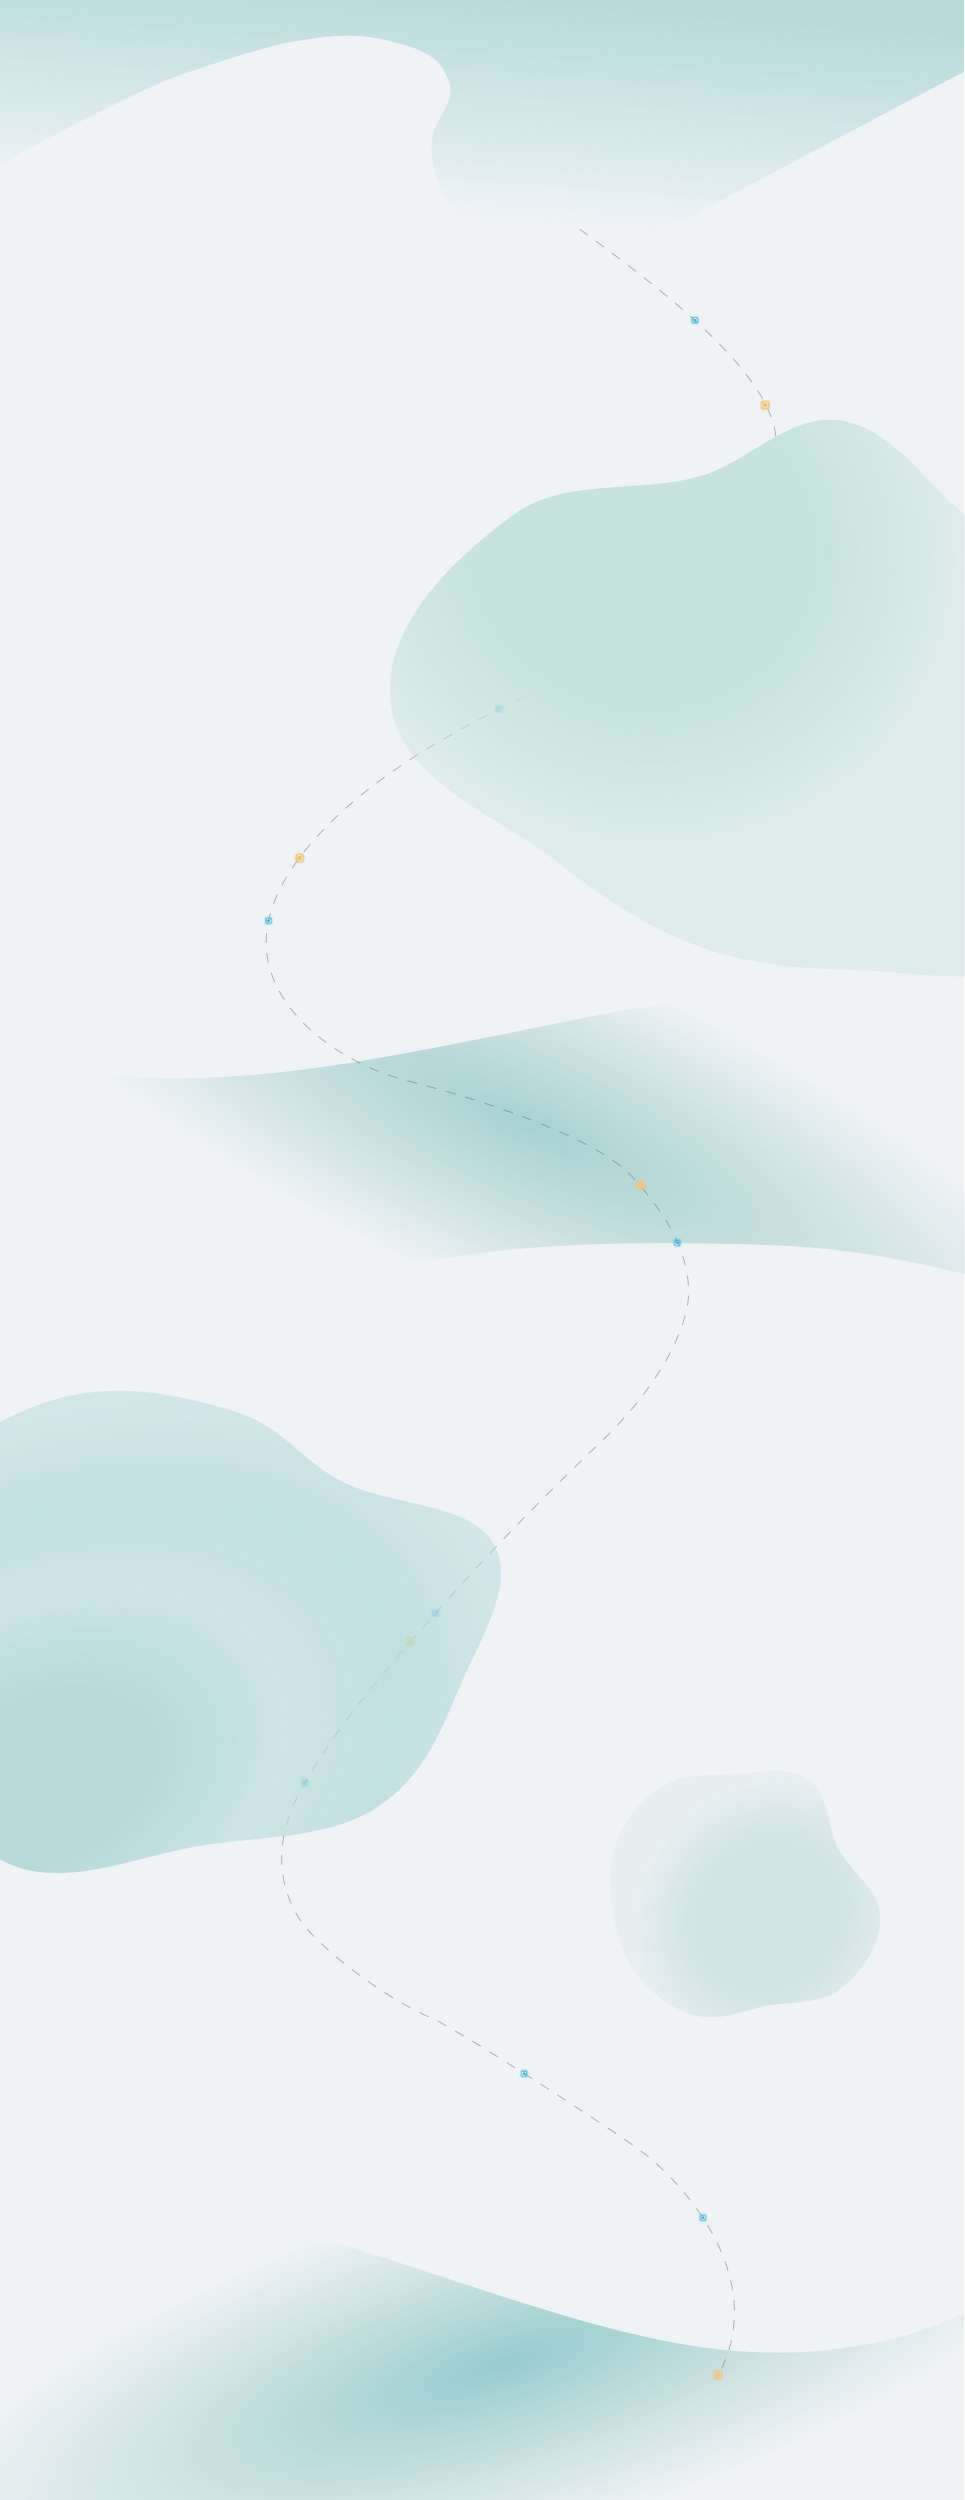
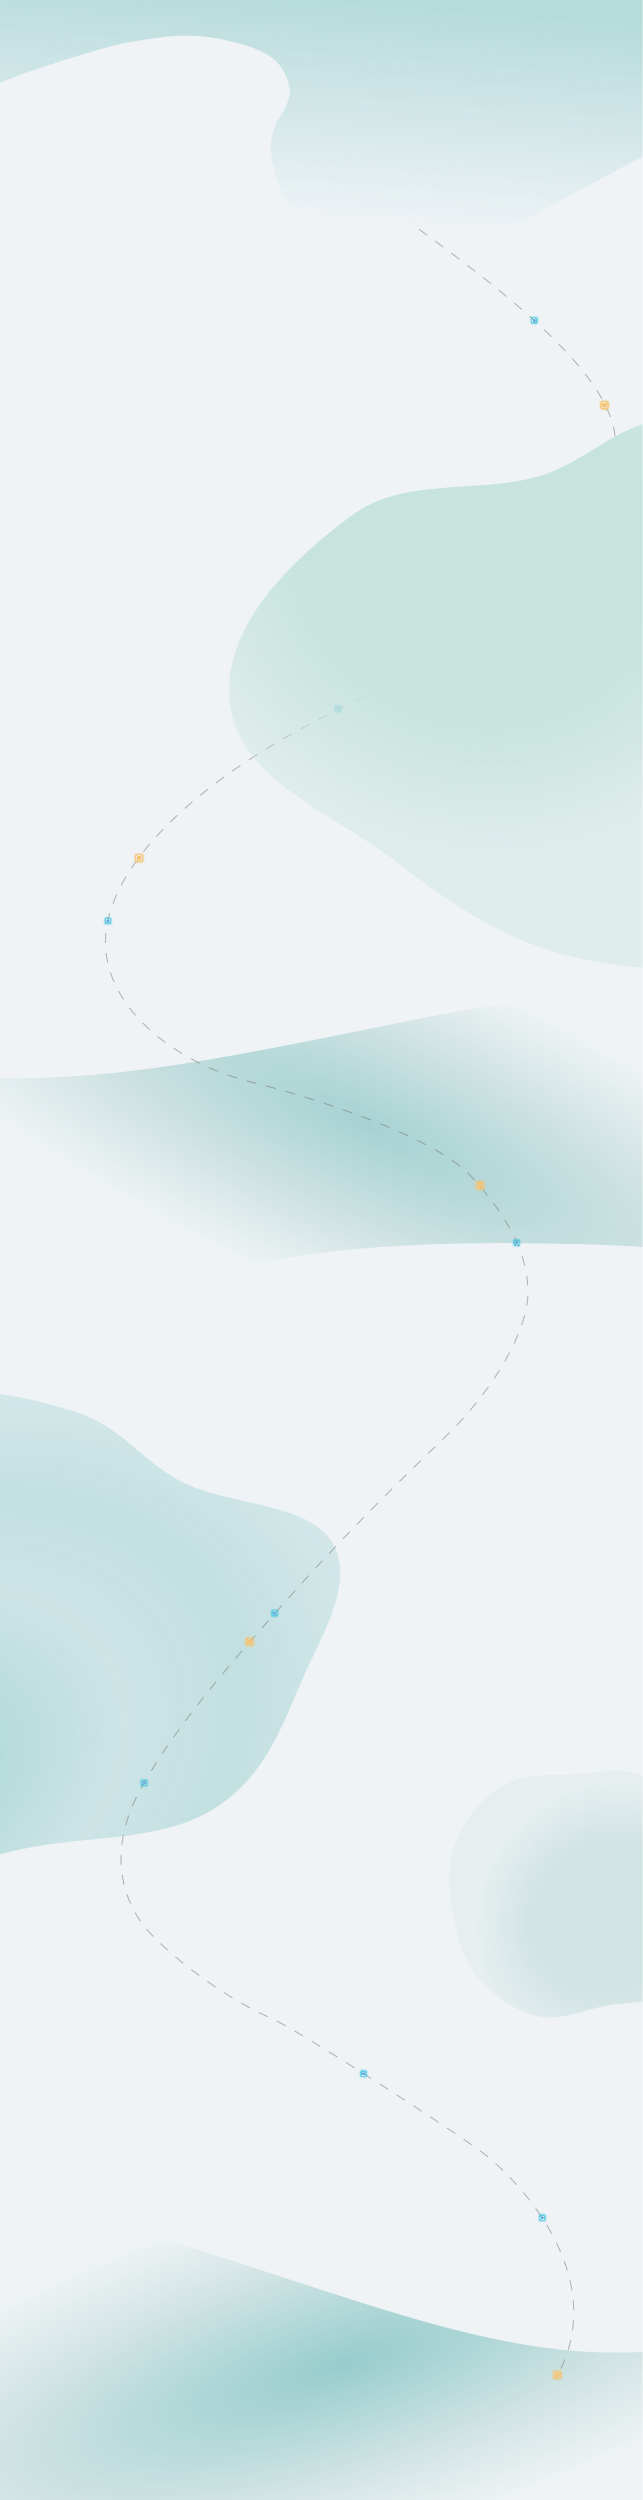
- <svg xmlns="http://www.w3.org/2000/svg" width="1920" height="4979" viewBox="0 0 1920 4979" fill="none">
-   <rect x="-3" y="-1" width="1923" height="4980" fill="#EFF3F6" />
-   <path d="M742.117 4489.1C375.351 4370.02 48.553 4455.02 -69 4512.41V5342.78C216.654 5217.24 329.505 5211.86 521.705 5206.48C713.904 5201.1 897.287 5211.86 1048.93 5258.49C1200.57 5305.12 1361.03 5346.37 1553.23 5342.78C1706.99 5339.91 1861.81 5285.39 1920 5258.49V4605.67C1877.68 4626.28 1854.76 4635.25 1801.86 4652.3C1454.49 4741.98 1200.57 4637.96 742.117 4489.1Z" fill="url(#paint0_radial_193_424)" />
-   <path d="M1184.41 2023.01C1562.24 1947.7 1898.9 2001.46 2020 2037.75V2562.86C1725.73 2483.47 1609.47 2480.07 1411.48 2476.67C1213.48 2473.26 1024.56 2480.07 868.346 2509.56C712.128 2539.05 546.827 2565.13 348.83 2562.86C190.432 2561.05 30.944 2526.57 -29 2509.56V2096.73C14.596 2109.76 38.21 2115.43 92.705 2126.21C450.553 2182.92 712.128 2117.14 1184.41 2023.01Z" fill="url(#paint1_radial_193_424)" />
-   <path fill-rule="evenodd" clip-rule="evenodd" d="M1461.92 3533.54C1512.67 3531.39 1569.44 3514.89 1610.84 3544.33C1652.14 3573.71 1646.24 3636.25 1669.61 3681.23C1694.73 3729.58 1751.95 3763.48 1752.98 3817.95C1754.02 3873.29 1718.49 3926.59 1674.86 3960.64C1633.93 3992.59 1577.15 3985.12 1526.18 3994.98C1480.72 4003.78 1436.87 4025.36 1391.64 4015.46C1344.91 4005.23 1303.79 3976.43 1273.23 3939.62C1243.05 3903.25 1229.51 3857.25 1221.65 3810.65C1213.62 3763.11 1210.03 3713.97 1227.57 3669.06C1245.66 3622.75 1277.84 3581.49 1320.88 3556.6C1362.97 3532.26 1413.34 3535.6 1461.92 3533.54Z" fill="url(#paint2_radial_193_424)" />
-   <path d="M1154.5 456.5C1252.83 530 1513.5 712.5 1542.5 853.5C1579.97 1035.69 1407.5 1230.5 1257.5 1296C1107.5 1361.5 1023 1389.5 863.5 1483.5C704 1577.5 540 1723 530.5 1863.5C521 2004 669 2117 816.5 2154C977.117 2194.29 1190.5 2269.5 1257.5 2342C1338.85 2430.03 1371.5 2504 1371.5 2574.5C1371.5 2645 1309.5 2763.5 1201.5 2867C1093.5 2970.5 995 3069 887 3191C779 3313 671.5 3435 601 3561.5C530.5 3688 568 3781.5 601 3828.5C634 3875.5 756 3975 862 4020.5C908.675 4040.53 1184.27 4218.04 1271.5 4280C1344 4331.5 1538.5 4528 1431 4729.5" stroke="#706C65" stroke-opacity="0.5" stroke-width="2" stroke-linejoin="round" stroke-dasharray="20 20" />
-   <g filter="url(#filter0_d_193_424)">
-     <circle cx="1384" cy="638" r="3" fill="#5BA7DD" />
+ <svg xmlns="http://www.w3.org/2000/svg" width="1280" height="4979" viewBox="0 0 1280 4979" fill="none">
+   <mask id="mask0_342_501" style="mask-type:alpha" maskUnits="userSpaceOnUse" x="0" y="0" width="1280" height="4979">
+     <rect width="1280" height="4979" fill="#D9D9D9" />
+   </mask>
+   <g mask="url(#mask0_342_501)">
+     <rect x="-323" y="-1" width="1923" height="4980" fill="#EFF3F6" />
+     <path d="M422.117 4489.1C55.351 4370.02 -271.447 4455.02 -389 4512.41V5342.78C-103.346 5217.24 9.505 5211.86 201.705 5206.48C393.904 5201.1 577.287 5211.86 728.931 5258.49C880.574 5305.12 1041.03 5346.37 1233.23 5342.78C1386.99 5339.91 1541.81 5285.39 1600 5258.49V4605.67C1557.68 4626.28 1534.76 4635.25 1481.86 4652.3C1134.49 4741.98 880.574 4637.96 422.117 4489.1Z" fill="url(#paint0_radial_342_501)" />
+     <path d="M864.415 2023.01C1242.24 1947.7 1578.9 2001.46 1700 2037.75V2562.86C1405.73 2483.47 1289.47 2480.07 1091.48 2476.67C893.479 2473.26 704.564 2480.07 548.346 2509.56C392.128 2539.05 226.827 2565.13 28.83 2562.86C-129.568 2561.05 -289.056 2526.57 -349 2509.56V2096.73C-305.404 2109.76 -281.79 2115.43 -227.295 2126.21C130.553 2182.92 392.128 2117.14 864.415 2023.01Z" fill="url(#paint1_radial_342_501)" />
+     <path fill-rule="evenodd" clip-rule="evenodd" d="M1141.92 3533.54C1192.67 3531.39 1249.44 3514.89 1290.84 3544.33C1332.14 3573.71 1326.24 3636.25 1349.61 3681.23C1374.73 3729.58 1431.95 3763.48 1432.98 3817.95C1434.02 3873.29 1398.49 3926.59 1354.86 3960.64C1313.93 3992.59 1257.15 3985.12 1206.18 3994.98C1160.72 4003.78 1116.87 4025.36 1071.64 4015.46C1024.91 4005.23 983.789 3976.43 953.232 3939.62C923.05 3903.25 909.51 3857.25 901.645 3810.65C893.622 3763.11 890.027 3713.97 907.569 3669.06C925.658 3622.75 957.841 3581.49 1000.88 3556.6C1042.97 3532.26 1093.34 3535.6 1141.92 3533.54Z" fill="url(#paint2_radial_342_501)" />
+     <path fill-rule="evenodd" clip-rule="evenodd" d="M-681.424 3440.26C-731.144 3364.64 -766.486 3275.22 -731.729 3184.36C-696.646 3092.66 -589.445 3020 -493.725 2949.63C-399.99 2880.71 -302.28 2805.42 -181.589 2779.88C-63.36 2754.86 51.345 2780.85 152.783 2812.81C241.944 2840.91 282.983 2911.09 361.631 2951.04C456.163 2999.07 612.823 2992.5 661.028 3071.04C708.712 3148.73 643.037 3252.27 602.615 3343.68C562.18 3435.12 529.362 3537.99 426.074 3602.35C323.914 3666.02 188.191 3655.86 65.529 3678.39C-41.914 3698.12 -152.435 3743.82 -251.955 3726.88C-350.198 3710.17 -394.609 3635.78 -466.381 3587.88C-540.257 3538.58 -637.115 3507.64 -681.424 3440.26Z" fill="url(#paint3_radial_342_501)" />
+     <path d="M834.5 456.5C932.833 530 1193.5 712.5 1222.5 853.5C1259.97 1035.69 1087.5 1230.5 937.5 1296C787.5 1361.5 703 1389.5 543.5 1483.5C384 1577.5 220 1723 210.5 1863.5C201 2004 349 2117 496.5 2154C657.117 2194.29 870.5 2269.5 937.5 2342C1018.85 2430.03 1051.5 2504 1051.5 2574.5C1051.5 2645 989.5 2763.5 881.5 2867C773.5 2970.5 675 3069 567 3191C459 3313 351.5 3435 281 3561.5C210.5 3688 248 3781.5 281 3828.5C314 3875.5 436 3975 542 4020.5C588.675 4040.53 864.269 4218.04 951.5 4280C1024 4331.5 1218.5 4528 1111 4729.5" stroke="#706C65" stroke-opacity="0.5" stroke-width="2" stroke-linejoin="round" stroke-dasharray="20 20" />
+     <g filter="url(#filter0_d_342_501)">
+       <circle cx="1064" cy="638" r="3" fill="#5BA7DD" />
+     </g>
+     <g filter="url(#filter1_d_342_501)">
+       <circle cx="1228" cy="904" r="3" fill="#5BA7DD" />
+     </g>
+     <g filter="url(#filter2_d_342_501)">
+       <circle cx="673" cy="1412" r="3" fill="#5BA7DD" />
+     </g>
+     <g filter="url(#filter3_d_342_501)">
+       <circle cx="215" cy="1834" r="3" fill="#5BA7DD" />
+     </g>
+     <g filter="url(#filter4_d_342_501)">
+       <circle cx="1029" cy="2475" r="3" fill="#5BA7DD" />
+     </g>
+     <g filter="url(#filter5_d_342_501)">
+       <circle cx="547" cy="3213" r="3" fill="#5BA7DD" />
+     </g>
+     <g filter="url(#filter6_d_342_501)">
+       <circle cx="287" cy="3551" r="3" fill="#5BA7DD" />
+     </g>
+     <g filter="url(#filter7_d_342_501)">
+       <circle cx="724" cy="4130" r="3" fill="#5BA7DD" />
+     </g>
+     <g filter="url(#filter8_d_342_501)">
+       <circle cx="1080" cy="4417" r="3" fill="#5BA7DD" />
+     </g>
+     <g filter="url(#filter9_d_342_501)">
+       <circle cx="1204" cy="807" r="5" fill="#F5C371" />
+     </g>
+     <g filter="url(#filter10_d_342_501)">
+       <circle cx="277" cy="1709" r="5" fill="#F5C371" />
+     </g>
+     <g filter="url(#filter11_d_342_501)">
+       <circle cx="956" cy="2361" r="5" fill="#F5C371" />
+     </g>
+     <g filter="url(#filter12_d_342_501)">
+       <circle cx="497" cy="3270" r="5" fill="#F5C371" />
+     </g>
+     <g filter="url(#filter13_d_342_501)">
+       <circle cx="1110" cy="4730" r="5" fill="#F5C371" />
+     </g>
+     <path fill-rule="evenodd" clip-rule="evenodd" d="M791.572 1718.05C668.834 1621.6 478.362 1557.69 458.111 1402.91C438.327 1251.7 578.307 1116.73 701.055 1026.24C805.68 949.112 950.231 984.466 1075.03 948.128C1172.14 919.851 1250.48 824.1 1350.8 837.053C1450.97 849.987 1512.57 948.255 1588.84 1014.47C1662.88 1078.75 1735.4 1138.99 1791.36 1219.5C1866.76 1327.98 1976.35 1431.89 1970.74 1563.88C1964.99 1699.28 1877.33 1831.66 1762.31 1903.33C1651.62 1972.3 1510.43 1935.33 1380.06 1931.92C1274.09 1929.16 1171.61 1921.51 1071.98 1885.3C967.581 1847.36 878.914 1786.69 791.572 1718.05Z" fill="url(#paint4_diamond_342_501)" />
+     <path d="M260.884 83.408C216.707 90.482 107.13 126.014 57.864 142.895C-36.986 173.272 -235.566 280.422 -323 330.2V-1H1600V142.895C1413.49 240.969 1033.01 441.779 1003.12 460.429C965.767 483.742 902.425 498.212 852.076 505.447C801.728 512.682 744.07 503.839 685.601 487.761C627.131 471.684 588.151 427.47 569.473 398.53C550.796 369.59 541.051 322.161 539.427 300.456C537.802 278.752 545.639 251.962 555.5 236C561.392 226.462 580 199.5 577 176C575.017 160.468 563.789 136.5 551.608 123.5C539.427 110.5 510.5 97 494.762 92.251C470.473 84.92 428.984 72.957 387.568 71.35C346.211 69.744 316.191 74.552 261.12 83.37L260.884 83.408Z" fill="url(#paint5_linear_342_501)" />
  </g>
-   <g filter="url(#filter1_d_193_424)">
-     <circle cx="1548" cy="904" r="3" fill="#5BA7DD" />
-   </g>
-   <g filter="url(#filter2_d_193_424)">
-     <circle cx="993" cy="1412" r="3" fill="#5BA7DD" />
-   </g>
-   <g filter="url(#filter3_d_193_424)">
-     <circle cx="535" cy="1834" r="3" fill="#5BA7DD" />
-   </g>
-   <g filter="url(#filter4_d_193_424)">
-     <circle cx="1349" cy="2475" r="3" fill="#5BA7DD" />
-   </g>
-   <g filter="url(#filter5_d_193_424)">
-     <circle cx="867" cy="3213" r="3" fill="#5BA7DD" />
-   </g>
-   <g filter="url(#filter6_d_193_424)">
-     <circle cx="607" cy="3551" r="3" fill="#5BA7DD" />
-   </g>
-   <g filter="url(#filter7_d_193_424)">
-     <circle cx="1044" cy="4130" r="3" fill="#5BA7DD" />
-   </g>
-   <g filter="url(#filter8_d_193_424)">
-     <circle cx="1400" cy="4417" r="3" fill="#5BA7DD" />
-   </g>
-   <g filter="url(#filter9_d_193_424)">
-     <circle cx="1524" cy="807" r="5" fill="#F5C371" />
-   </g>
-   <g filter="url(#filter10_d_193_424)">
-     <circle cx="597" cy="1709" r="5" fill="#F5C371" />
-   </g>
-   <g filter="url(#filter11_d_193_424)">
-     <circle cx="1276" cy="2361" r="5" fill="#F5C371" />
-   </g>
-   <g filter="url(#filter12_d_193_424)">
-     <circle cx="817" cy="3270" r="5" fill="#F5C371" />
-   </g>
-   <g filter="url(#filter13_d_193_424)">
-     <circle cx="1430" cy="4730" r="5" fill="#F5C371" />
-   </g>
-   <path fill-rule="evenodd" clip-rule="evenodd" d="M-361.424 3440.26C-411.144 3364.64 -446.486 3275.22 -411.729 3184.36C-376.646 3092.66 -269.445 3020 -173.725 2949.63C-79.99 2880.71 17.72 2805.42 138.411 2779.88C256.64 2754.86 371.345 2780.85 472.783 2812.81C561.944 2840.91 602.983 2911.09 681.631 2951.04C776.163 2999.07 932.823 2992.5 981.028 3071.04C1028.71 3148.73 963.037 3252.27 922.615 3343.68C882.18 3435.12 849.362 3537.99 746.074 3602.35C643.914 3666.02 508.191 3655.86 385.529 3678.39C278.086 3698.12 167.565 3743.82 68.045 3726.88C-30.198 3710.17 -74.609 3635.78 -146.381 3587.88C-220.257 3538.58 -317.115 3507.64 -361.424 3440.26Z" fill="url(#paint3_radial_193_424)" />
-   <path fill-rule="evenodd" clip-rule="evenodd" d="M1111.57 1718.05C988.834 1621.6 798.362 1557.69 778.111 1402.91C758.327 1251.7 898.307 1116.73 1021.05 1026.24C1125.68 949.112 1270.23 984.466 1395.03 948.128C1492.14 919.851 1570.48 824.1 1670.8 837.053C1770.97 849.988 1832.57 948.255 1908.84 1014.47C1982.88 1078.75 2055.4 1138.99 2111.36 1219.5C2186.76 1327.98 2296.35 1431.89 2290.74 1563.88C2284.99 1699.28 2197.33 1831.66 2082.31 1903.33C1971.62 1972.3 1830.43 1935.33 1700.06 1931.92C1594.09 1929.16 1491.61 1921.51 1391.98 1885.3C1287.58 1847.36 1198.91 1786.69 1111.57 1718.05Z" fill="url(#paint4_diamond_193_424)" />
-   <path d="M580.884 83.408C536.707 90.482 427.13 126.014 377.864 142.895C283.014 173.272 84.434 280.422 -3 330.2V-1H1920V142.895C1733.49 240.969 1353.01 441.779 1323.12 460.429C1285.77 483.742 1222.43 498.212 1172.08 505.447C1121.73 512.682 1064.07 503.839 1005.6 487.761C947.131 471.684 908.151 427.47 889.473 398.53C870.796 369.59 861.051 322.161 859.427 300.456C857.802 278.752 865.639 251.962 875.5 236C881.392 226.462 900 199.5 897 176C895.017 160.468 883.789 136.5 871.608 123.5C859.427 110.5 830.5 97 814.762 92.251C790.473 84.92 748.984 72.957 707.568 71.35C666.211 69.744 636.191 74.552 581.12 83.37L580.884 83.408Z" fill="url(#paint5_linear_193_424)" />
  <defs>
-     <filter id="filter0_d_193_424" x="1374" y="628" width="20" height="20" filterUnits="userSpaceOnUse" color-interpolation-filters="sRGB">
-       <feFlood flood-opacity="0" result="BackgroundImageFix" />
-       <feColorMatrix in="SourceAlpha" type="matrix" values="0 0 0 0 0 0 0 0 0 0 0 0 0 0 0 0 0 0 127 0" result="hardAlpha" />
-       <feMorphology radius="2" operator="dilate" in="SourceAlpha" result="effect1_dropShadow_193_424" />
-       <feOffset />
-       <feGaussianBlur stdDeviation="2.5" />
-       <feComposite in2="hardAlpha" operator="out" />
-       <feColorMatrix type="matrix" values="0 0 0 0 0.248 0 0 0 0 0.764 0 0 0 0 0.875 0 0 0 0.9 0" />
-       <feBlend mode="normal" in2="BackgroundImageFix" result="effect1_dropShadow_193_424" />
-       <feBlend mode="normal" in="SourceGraphic" in2="effect1_dropShadow_193_424" result="shape" />
-     </filter>
-     <filter id="filter1_d_193_424" x="1538" y="894" width="20" height="20" filterUnits="userSpaceOnUse" color-interpolation-filters="sRGB">
-       <feFlood flood-opacity="0" result="BackgroundImageFix" />
-       <feColorMatrix in="SourceAlpha" type="matrix" values="0 0 0 0 0 0 0 0 0 0 0 0 0 0 0 0 0 0 127 0" result="hardAlpha" />
-       <feMorphology radius="2" operator="dilate" in="SourceAlpha" result="effect1_dropShadow_193_424" />
-       <feOffset />
-       <feGaussianBlur stdDeviation="2.5" />
-       <feComposite in2="hardAlpha" operator="out" />
-       <feColorMatrix type="matrix" values="0 0 0 0 0.248 0 0 0 0 0.764 0 0 0 0 0.875 0 0 0 0.9 0" />
-       <feBlend mode="normal" in2="BackgroundImageFix" result="effect1_dropShadow_193_424" />
-       <feBlend mode="normal" in="SourceGraphic" in2="effect1_dropShadow_193_424" result="shape" />
-     </filter>
-     <filter id="filter2_d_193_424" x="983" y="1402" width="20" height="20" filterUnits="userSpaceOnUse" color-interpolation-filters="sRGB">
-       <feFlood flood-opacity="0" result="BackgroundImageFix" />
-       <feColorMatrix in="SourceAlpha" type="matrix" values="0 0 0 0 0 0 0 0 0 0 0 0 0 0 0 0 0 0 127 0" result="hardAlpha" />
-       <feMorphology radius="2" operator="dilate" in="SourceAlpha" result="effect1_dropShadow_193_424" />
-       <feOffset />
-       <feGaussianBlur stdDeviation="2.5" />
-       <feComposite in2="hardAlpha" operator="out" />
-       <feColorMatrix type="matrix" values="0 0 0 0 0.248 0 0 0 0 0.764 0 0 0 0 0.875 0 0 0 0.9 0" />
-       <feBlend mode="normal" in2="BackgroundImageFix" result="effect1_dropShadow_193_424" />
-       <feBlend mode="normal" in="SourceGraphic" in2="effect1_dropShadow_193_424" result="shape" />
-     </filter>
-     <filter id="filter3_d_193_424" x="525" y="1824" width="20" height="20" filterUnits="userSpaceOnUse" color-interpolation-filters="sRGB">
-       <feFlood flood-opacity="0" result="BackgroundImageFix" />
-       <feColorMatrix in="SourceAlpha" type="matrix" values="0 0 0 0 0 0 0 0 0 0 0 0 0 0 0 0 0 0 127 0" result="hardAlpha" />
-       <feMorphology radius="2" operator="dilate" in="SourceAlpha" result="effect1_dropShadow_193_424" />
-       <feOffset />
-       <feGaussianBlur stdDeviation="2.5" />
-       <feComposite in2="hardAlpha" operator="out" />
-       <feColorMatrix type="matrix" values="0 0 0 0 0.248 0 0 0 0 0.764 0 0 0 0 0.875 0 0 0 0.9 0" />
-       <feBlend mode="normal" in2="BackgroundImageFix" result="effect1_dropShadow_193_424" />
-       <feBlend mode="normal" in="SourceGraphic" in2="effect1_dropShadow_193_424" result="shape" />
-     </filter>
-     <filter id="filter4_d_193_424" x="1339" y="2465" width="20" height="20" filterUnits="userSpaceOnUse" color-interpolation-filters="sRGB">
-       <feFlood flood-opacity="0" result="BackgroundImageFix" />
-       <feColorMatrix in="SourceAlpha" type="matrix" values="0 0 0 0 0 0 0 0 0 0 0 0 0 0 0 0 0 0 127 0" result="hardAlpha" />
-       <feMorphology radius="2" operator="dilate" in="SourceAlpha" result="effect1_dropShadow_193_424" />
-       <feOffset />
-       <feGaussianBlur stdDeviation="2.5" />
-       <feComposite in2="hardAlpha" operator="out" />
-       <feColorMatrix type="matrix" values="0 0 0 0 0.248 0 0 0 0 0.764 0 0 0 0 0.875 0 0 0 0.9 0" />
-       <feBlend mode="normal" in2="BackgroundImageFix" result="effect1_dropShadow_193_424" />
-       <feBlend mode="normal" in="SourceGraphic" in2="effect1_dropShadow_193_424" result="shape" />
-     </filter>
-     <filter id="filter5_d_193_424" x="857" y="3203" width="20" height="20" filterUnits="userSpaceOnUse" color-interpolation-filters="sRGB">
-       <feFlood flood-opacity="0" result="BackgroundImageFix" />
-       <feColorMatrix in="SourceAlpha" type="matrix" values="0 0 0 0 0 0 0 0 0 0 0 0 0 0 0 0 0 0 127 0" result="hardAlpha" />
-       <feMorphology radius="2" operator="dilate" in="SourceAlpha" result="effect1_dropShadow_193_424" />
-       <feOffset />
-       <feGaussianBlur stdDeviation="2.5" />
-       <feComposite in2="hardAlpha" operator="out" />
-       <feColorMatrix type="matrix" values="0 0 0 0 0.248 0 0 0 0 0.764 0 0 0 0 0.875 0 0 0 0.9 0" />
-       <feBlend mode="normal" in2="BackgroundImageFix" result="effect1_dropShadow_193_424" />
-       <feBlend mode="normal" in="SourceGraphic" in2="effect1_dropShadow_193_424" result="shape" />
-     </filter>
-     <filter id="filter6_d_193_424" x="597" y="3541" width="20" height="20" filterUnits="userSpaceOnUse" color-interpolation-filters="sRGB">
-       <feFlood flood-opacity="0" result="BackgroundImageFix" />
-       <feColorMatrix in="SourceAlpha" type="matrix" values="0 0 0 0 0 0 0 0 0 0 0 0 0 0 0 0 0 0 127 0" result="hardAlpha" />
-       <feMorphology radius="2" operator="dilate" in="SourceAlpha" result="effect1_dropShadow_193_424" />
-       <feOffset />
-       <feGaussianBlur stdDeviation="2.5" />
-       <feComposite in2="hardAlpha" operator="out" />
-       <feColorMatrix type="matrix" values="0 0 0 0 0.248 0 0 0 0 0.764 0 0 0 0 0.875 0 0 0 0.9 0" />
-       <feBlend mode="normal" in2="BackgroundImageFix" result="effect1_dropShadow_193_424" />
-       <feBlend mode="normal" in="SourceGraphic" in2="effect1_dropShadow_193_424" result="shape" />
-     </filter>
-     <filter id="filter7_d_193_424" x="1034" y="4120" width="20" height="20" filterUnits="userSpaceOnUse" color-interpolation-filters="sRGB">
-       <feFlood flood-opacity="0" result="BackgroundImageFix" />
-       <feColorMatrix in="SourceAlpha" type="matrix" values="0 0 0 0 0 0 0 0 0 0 0 0 0 0 0 0 0 0 127 0" result="hardAlpha" />
-       <feMorphology radius="2" operator="dilate" in="SourceAlpha" result="effect1_dropShadow_193_424" />
-       <feOffset />
-       <feGaussianBlur stdDeviation="2.5" />
-       <feComposite in2="hardAlpha" operator="out" />
-       <feColorMatrix type="matrix" values="0 0 0 0 0.248 0 0 0 0 0.764 0 0 0 0 0.875 0 0 0 0.9 0" />
-       <feBlend mode="normal" in2="BackgroundImageFix" result="effect1_dropShadow_193_424" />
-       <feBlend mode="normal" in="SourceGraphic" in2="effect1_dropShadow_193_424" result="shape" />
-     </filter>
-     <filter id="filter8_d_193_424" x="1390" y="4407" width="20" height="20" filterUnits="userSpaceOnUse" color-interpolation-filters="sRGB">
-       <feFlood flood-opacity="0" result="BackgroundImageFix" />
-       <feColorMatrix in="SourceAlpha" type="matrix" values="0 0 0 0 0 0 0 0 0 0 0 0 0 0 0 0 0 0 127 0" result="hardAlpha" />
-       <feMorphology radius="2" operator="dilate" in="SourceAlpha" result="effect1_dropShadow_193_424" />
-       <feOffset />
-       <feGaussianBlur stdDeviation="2.5" />
-       <feComposite in2="hardAlpha" operator="out" />
-       <feColorMatrix type="matrix" values="0 0 0 0 0.248 0 0 0 0 0.764 0 0 0 0 0.875 0 0 0 0.9 0" />
-       <feBlend mode="normal" in2="BackgroundImageFix" result="effect1_dropShadow_193_424" />
-       <feBlend mode="normal" in="SourceGraphic" in2="effect1_dropShadow_193_424" result="shape" />
-     </filter>
-     <filter id="filter9_d_193_424" x="1512" y="795" width="24" height="24" filterUnits="userSpaceOnUse" color-interpolation-filters="sRGB">
-       <feFlood flood-opacity="0" result="BackgroundImageFix" />
-       <feColorMatrix in="SourceAlpha" type="matrix" values="0 0 0 0 0 0 0 0 0 0 0 0 0 0 0 0 0 0 127 0" result="hardAlpha" />
-       <feMorphology radius="2" operator="dilate" in="SourceAlpha" result="effect1_dropShadow_193_424" />
-       <feOffset />
-       <feGaussianBlur stdDeviation="2.5" />
-       <feComposite in2="hardAlpha" operator="out" />
-       <feColorMatrix type="matrix" values="0 0 0 0 0.961 0 0 0 0 0.765 0 0 0 0 0.443 0 0 0 1 0" />
-       <feBlend mode="normal" in2="BackgroundImageFix" result="effect1_dropShadow_193_424" />
-       <feBlend mode="normal" in="SourceGraphic" in2="effect1_dropShadow_193_424" result="shape" />
-     </filter>
-     <filter id="filter10_d_193_424" x="585" y="1697" width="24" height="24" filterUnits="userSpaceOnUse" color-interpolation-filters="sRGB">
-       <feFlood flood-opacity="0" result="BackgroundImageFix" />
-       <feColorMatrix in="SourceAlpha" type="matrix" values="0 0 0 0 0 0 0 0 0 0 0 0 0 0 0 0 0 0 127 0" result="hardAlpha" />
-       <feMorphology radius="2" operator="dilate" in="SourceAlpha" result="effect1_dropShadow_193_424" />
-       <feOffset />
-       <feGaussianBlur stdDeviation="2.5" />
-       <feComposite in2="hardAlpha" operator="out" />
-       <feColorMatrix type="matrix" values="0 0 0 0 0.961 0 0 0 0 0.765 0 0 0 0 0.443 0 0 0 1 0" />
-       <feBlend mode="normal" in2="BackgroundImageFix" result="effect1_dropShadow_193_424" />
-       <feBlend mode="normal" in="SourceGraphic" in2="effect1_dropShadow_193_424" result="shape" />
-     </filter>
-     <filter id="filter11_d_193_424" x="1264" y="2349" width="24" height="24" filterUnits="userSpaceOnUse" color-interpolation-filters="sRGB">
-       <feFlood flood-opacity="0" result="BackgroundImageFix" />
-       <feColorMatrix in="SourceAlpha" type="matrix" values="0 0 0 0 0 0 0 0 0 0 0 0 0 0 0 0 0 0 127 0" result="hardAlpha" />
-       <feMorphology radius="2" operator="dilate" in="SourceAlpha" result="effect1_dropShadow_193_424" />
-       <feOffset />
-       <feGaussianBlur stdDeviation="2.5" />
-       <feComposite in2="hardAlpha" operator="out" />
-       <feColorMatrix type="matrix" values="0 0 0 0 0.961 0 0 0 0 0.765 0 0 0 0 0.443 0 0 0 1 0" />
-       <feBlend mode="normal" in2="BackgroundImageFix" result="effect1_dropShadow_193_424" />
-       <feBlend mode="normal" in="SourceGraphic" in2="effect1_dropShadow_193_424" result="shape" />
-     </filter>
-     <filter id="filter12_d_193_424" x="805" y="3258" width="24" height="24" filterUnits="userSpaceOnUse" color-interpolation-filters="sRGB">
-       <feFlood flood-opacity="0" result="BackgroundImageFix" />
-       <feColorMatrix in="SourceAlpha" type="matrix" values="0 0 0 0 0 0 0 0 0 0 0 0 0 0 0 0 0 0 127 0" result="hardAlpha" />
-       <feMorphology radius="2" operator="dilate" in="SourceAlpha" result="effect1_dropShadow_193_424" />
-       <feOffset />
-       <feGaussianBlur stdDeviation="2.5" />
-       <feComposite in2="hardAlpha" operator="out" />
-       <feColorMatrix type="matrix" values="0 0 0 0 0.961 0 0 0 0 0.765 0 0 0 0 0.443 0 0 0 1 0" />
-       <feBlend mode="normal" in2="BackgroundImageFix" result="effect1_dropShadow_193_424" />
-       <feBlend mode="normal" in="SourceGraphic" in2="effect1_dropShadow_193_424" result="shape" />
-     </filter>
-     <filter id="filter13_d_193_424" x="1418" y="4718" width="24" height="24" filterUnits="userSpaceOnUse" color-interpolation-filters="sRGB">
-       <feFlood flood-opacity="0" result="BackgroundImageFix" />
-       <feColorMatrix in="SourceAlpha" type="matrix" values="0 0 0 0 0 0 0 0 0 0 0 0 0 0 0 0 0 0 127 0" result="hardAlpha" />
-       <feMorphology radius="2" operator="dilate" in="SourceAlpha" result="effect1_dropShadow_193_424" />
-       <feOffset />
-       <feGaussianBlur stdDeviation="2.5" />
-       <feComposite in2="hardAlpha" operator="out" />
-       <feColorMatrix type="matrix" values="0 0 0 0 0.961 0 0 0 0 0.765 0 0 0 0 0.443 0 0 0 1 0" />
-       <feBlend mode="normal" in2="BackgroundImageFix" result="effect1_dropShadow_193_424" />
-       <feBlend mode="normal" in="SourceGraphic" in2="effect1_dropShadow_193_424" result="shape" />
-     </filter>
-     <radialGradient id="paint0_radial_193_424" cx="0" cy="0" r="1" gradientUnits="userSpaceOnUse" gradientTransform="translate(1003 4707.5) rotate(162.94) scale(1218.62 364.18)">
+     <filter id="filter0_d_342_501" x="1054" y="628" width="20" height="20" filterUnits="userSpaceOnUse" color-interpolation-filters="sRGB">
+       <feFlood flood-opacity="0" result="BackgroundImageFix" />
+       <feColorMatrix in="SourceAlpha" type="matrix" values="0 0 0 0 0 0 0 0 0 0 0 0 0 0 0 0 0 0 127 0" result="hardAlpha" />
+       <feMorphology radius="2" operator="dilate" in="SourceAlpha" result="effect1_dropShadow_342_501" />
+       <feOffset />
+       <feGaussianBlur stdDeviation="2.5" />
+       <feComposite in2="hardAlpha" operator="out" />
+       <feColorMatrix type="matrix" values="0 0 0 0 0.248 0 0 0 0 0.764 0 0 0 0 0.875 0 0 0 0.9 0" />
+       <feBlend mode="normal" in2="BackgroundImageFix" result="effect1_dropShadow_342_501" />
+       <feBlend mode="normal" in="SourceGraphic" in2="effect1_dropShadow_342_501" result="shape" />
+     </filter>
+     <filter id="filter1_d_342_501" x="1218" y="894" width="20" height="20" filterUnits="userSpaceOnUse" color-interpolation-filters="sRGB">
+       <feFlood flood-opacity="0" result="BackgroundImageFix" />
+       <feColorMatrix in="SourceAlpha" type="matrix" values="0 0 0 0 0 0 0 0 0 0 0 0 0 0 0 0 0 0 127 0" result="hardAlpha" />
+       <feMorphology radius="2" operator="dilate" in="SourceAlpha" result="effect1_dropShadow_342_501" />
+       <feOffset />
+       <feGaussianBlur stdDeviation="2.5" />
+       <feComposite in2="hardAlpha" operator="out" />
+       <feColorMatrix type="matrix" values="0 0 0 0 0.248 0 0 0 0 0.764 0 0 0 0 0.875 0 0 0 0.9 0" />
+       <feBlend mode="normal" in2="BackgroundImageFix" result="effect1_dropShadow_342_501" />
+       <feBlend mode="normal" in="SourceGraphic" in2="effect1_dropShadow_342_501" result="shape" />
+     </filter>
+     <filter id="filter2_d_342_501" x="663" y="1402" width="20" height="20" filterUnits="userSpaceOnUse" color-interpolation-filters="sRGB">
+       <feFlood flood-opacity="0" result="BackgroundImageFix" />
+       <feColorMatrix in="SourceAlpha" type="matrix" values="0 0 0 0 0 0 0 0 0 0 0 0 0 0 0 0 0 0 127 0" result="hardAlpha" />
+       <feMorphology radius="2" operator="dilate" in="SourceAlpha" result="effect1_dropShadow_342_501" />
+       <feOffset />
+       <feGaussianBlur stdDeviation="2.5" />
+       <feComposite in2="hardAlpha" operator="out" />
+       <feColorMatrix type="matrix" values="0 0 0 0 0.248 0 0 0 0 0.764 0 0 0 0 0.875 0 0 0 0.9 0" />
+       <feBlend mode="normal" in2="BackgroundImageFix" result="effect1_dropShadow_342_501" />
+       <feBlend mode="normal" in="SourceGraphic" in2="effect1_dropShadow_342_501" result="shape" />
+     </filter>
+     <filter id="filter3_d_342_501" x="205" y="1824" width="20" height="20" filterUnits="userSpaceOnUse" color-interpolation-filters="sRGB">
+       <feFlood flood-opacity="0" result="BackgroundImageFix" />
+       <feColorMatrix in="SourceAlpha" type="matrix" values="0 0 0 0 0 0 0 0 0 0 0 0 0 0 0 0 0 0 127 0" result="hardAlpha" />
+       <feMorphology radius="2" operator="dilate" in="SourceAlpha" result="effect1_dropShadow_342_501" />
+       <feOffset />
+       <feGaussianBlur stdDeviation="2.5" />
+       <feComposite in2="hardAlpha" operator="out" />
+       <feColorMatrix type="matrix" values="0 0 0 0 0.248 0 0 0 0 0.764 0 0 0 0 0.875 0 0 0 0.9 0" />
+       <feBlend mode="normal" in2="BackgroundImageFix" result="effect1_dropShadow_342_501" />
+       <feBlend mode="normal" in="SourceGraphic" in2="effect1_dropShadow_342_501" result="shape" />
+     </filter>
+     <filter id="filter4_d_342_501" x="1019" y="2465" width="20" height="20" filterUnits="userSpaceOnUse" color-interpolation-filters="sRGB">
+       <feFlood flood-opacity="0" result="BackgroundImageFix" />
+       <feColorMatrix in="SourceAlpha" type="matrix" values="0 0 0 0 0 0 0 0 0 0 0 0 0 0 0 0 0 0 127 0" result="hardAlpha" />
+       <feMorphology radius="2" operator="dilate" in="SourceAlpha" result="effect1_dropShadow_342_501" />
+       <feOffset />
+       <feGaussianBlur stdDeviation="2.5" />
+       <feComposite in2="hardAlpha" operator="out" />
+       <feColorMatrix type="matrix" values="0 0 0 0 0.248 0 0 0 0 0.764 0 0 0 0 0.875 0 0 0 0.9 0" />
+       <feBlend mode="normal" in2="BackgroundImageFix" result="effect1_dropShadow_342_501" />
+       <feBlend mode="normal" in="SourceGraphic" in2="effect1_dropShadow_342_501" result="shape" />
+     </filter>
+     <filter id="filter5_d_342_501" x="537" y="3203" width="20" height="20" filterUnits="userSpaceOnUse" color-interpolation-filters="sRGB">
+       <feFlood flood-opacity="0" result="BackgroundImageFix" />
+       <feColorMatrix in="SourceAlpha" type="matrix" values="0 0 0 0 0 0 0 0 0 0 0 0 0 0 0 0 0 0 127 0" result="hardAlpha" />
+       <feMorphology radius="2" operator="dilate" in="SourceAlpha" result="effect1_dropShadow_342_501" />
+       <feOffset />
+       <feGaussianBlur stdDeviation="2.5" />
+       <feComposite in2="hardAlpha" operator="out" />
+       <feColorMatrix type="matrix" values="0 0 0 0 0.248 0 0 0 0 0.764 0 0 0 0 0.875 0 0 0 0.9 0" />
+       <feBlend mode="normal" in2="BackgroundImageFix" result="effect1_dropShadow_342_501" />
+       <feBlend mode="normal" in="SourceGraphic" in2="effect1_dropShadow_342_501" result="shape" />
+     </filter>
+     <filter id="filter6_d_342_501" x="277" y="3541" width="20" height="20" filterUnits="userSpaceOnUse" color-interpolation-filters="sRGB">
+       <feFlood flood-opacity="0" result="BackgroundImageFix" />
+       <feColorMatrix in="SourceAlpha" type="matrix" values="0 0 0 0 0 0 0 0 0 0 0 0 0 0 0 0 0 0 127 0" result="hardAlpha" />
+       <feMorphology radius="2" operator="dilate" in="SourceAlpha" result="effect1_dropShadow_342_501" />
+       <feOffset />
+       <feGaussianBlur stdDeviation="2.5" />
+       <feComposite in2="hardAlpha" operator="out" />
+       <feColorMatrix type="matrix" values="0 0 0 0 0.248 0 0 0 0 0.764 0 0 0 0 0.875 0 0 0 0.9 0" />
+       <feBlend mode="normal" in2="BackgroundImageFix" result="effect1_dropShadow_342_501" />
+       <feBlend mode="normal" in="SourceGraphic" in2="effect1_dropShadow_342_501" result="shape" />
+     </filter>
+     <filter id="filter7_d_342_501" x="714" y="4120" width="20" height="20" filterUnits="userSpaceOnUse" color-interpolation-filters="sRGB">
+       <feFlood flood-opacity="0" result="BackgroundImageFix" />
+       <feColorMatrix in="SourceAlpha" type="matrix" values="0 0 0 0 0 0 0 0 0 0 0 0 0 0 0 0 0 0 127 0" result="hardAlpha" />
+       <feMorphology radius="2" operator="dilate" in="SourceAlpha" result="effect1_dropShadow_342_501" />
+       <feOffset />
+       <feGaussianBlur stdDeviation="2.5" />
+       <feComposite in2="hardAlpha" operator="out" />
+       <feColorMatrix type="matrix" values="0 0 0 0 0.248 0 0 0 0 0.764 0 0 0 0 0.875 0 0 0 0.9 0" />
+       <feBlend mode="normal" in2="BackgroundImageFix" result="effect1_dropShadow_342_501" />
+       <feBlend mode="normal" in="SourceGraphic" in2="effect1_dropShadow_342_501" result="shape" />
+     </filter>
+     <filter id="filter8_d_342_501" x="1070" y="4407" width="20" height="20" filterUnits="userSpaceOnUse" color-interpolation-filters="sRGB">
+       <feFlood flood-opacity="0" result="BackgroundImageFix" />
+       <feColorMatrix in="SourceAlpha" type="matrix" values="0 0 0 0 0 0 0 0 0 0 0 0 0 0 0 0 0 0 127 0" result="hardAlpha" />
+       <feMorphology radius="2" operator="dilate" in="SourceAlpha" result="effect1_dropShadow_342_501" />
+       <feOffset />
+       <feGaussianBlur stdDeviation="2.5" />
+       <feComposite in2="hardAlpha" operator="out" />
+       <feColorMatrix type="matrix" values="0 0 0 0 0.248 0 0 0 0 0.764 0 0 0 0 0.875 0 0 0 0.9 0" />
+       <feBlend mode="normal" in2="BackgroundImageFix" result="effect1_dropShadow_342_501" />
+       <feBlend mode="normal" in="SourceGraphic" in2="effect1_dropShadow_342_501" result="shape" />
+     </filter>
+     <filter id="filter9_d_342_501" x="1192" y="795" width="24" height="24" filterUnits="userSpaceOnUse" color-interpolation-filters="sRGB">
+       <feFlood flood-opacity="0" result="BackgroundImageFix" />
+       <feColorMatrix in="SourceAlpha" type="matrix" values="0 0 0 0 0 0 0 0 0 0 0 0 0 0 0 0 0 0 127 0" result="hardAlpha" />
+       <feMorphology radius="2" operator="dilate" in="SourceAlpha" result="effect1_dropShadow_342_501" />
+       <feOffset />
+       <feGaussianBlur stdDeviation="2.5" />
+       <feComposite in2="hardAlpha" operator="out" />
+       <feColorMatrix type="matrix" values="0 0 0 0 0.961 0 0 0 0 0.765 0 0 0 0 0.443 0 0 0 1 0" />
+       <feBlend mode="normal" in2="BackgroundImageFix" result="effect1_dropShadow_342_501" />
+       <feBlend mode="normal" in="SourceGraphic" in2="effect1_dropShadow_342_501" result="shape" />
+     </filter>
+     <filter id="filter10_d_342_501" x="265" y="1697" width="24" height="24" filterUnits="userSpaceOnUse" color-interpolation-filters="sRGB">
+       <feFlood flood-opacity="0" result="BackgroundImageFix" />
+       <feColorMatrix in="SourceAlpha" type="matrix" values="0 0 0 0 0 0 0 0 0 0 0 0 0 0 0 0 0 0 127 0" result="hardAlpha" />
+       <feMorphology radius="2" operator="dilate" in="SourceAlpha" result="effect1_dropShadow_342_501" />
+       <feOffset />
+       <feGaussianBlur stdDeviation="2.5" />
+       <feComposite in2="hardAlpha" operator="out" />
+       <feColorMatrix type="matrix" values="0 0 0 0 0.961 0 0 0 0 0.765 0 0 0 0 0.443 0 0 0 1 0" />
+       <feBlend mode="normal" in2="BackgroundImageFix" result="effect1_dropShadow_342_501" />
+       <feBlend mode="normal" in="SourceGraphic" in2="effect1_dropShadow_342_501" result="shape" />
+     </filter>
+     <filter id="filter11_d_342_501" x="944" y="2349" width="24" height="24" filterUnits="userSpaceOnUse" color-interpolation-filters="sRGB">
+       <feFlood flood-opacity="0" result="BackgroundImageFix" />
+       <feColorMatrix in="SourceAlpha" type="matrix" values="0 0 0 0 0 0 0 0 0 0 0 0 0 0 0 0 0 0 127 0" result="hardAlpha" />
+       <feMorphology radius="2" operator="dilate" in="SourceAlpha" result="effect1_dropShadow_342_501" />
+       <feOffset />
+       <feGaussianBlur stdDeviation="2.5" />
+       <feComposite in2="hardAlpha" operator="out" />
+       <feColorMatrix type="matrix" values="0 0 0 0 0.961 0 0 0 0 0.765 0 0 0 0 0.443 0 0 0 1 0" />
+       <feBlend mode="normal" in2="BackgroundImageFix" result="effect1_dropShadow_342_501" />
+       <feBlend mode="normal" in="SourceGraphic" in2="effect1_dropShadow_342_501" result="shape" />
+     </filter>
+     <filter id="filter12_d_342_501" x="485" y="3258" width="24" height="24" filterUnits="userSpaceOnUse" color-interpolation-filters="sRGB">
+       <feFlood flood-opacity="0" result="BackgroundImageFix" />
+       <feColorMatrix in="SourceAlpha" type="matrix" values="0 0 0 0 0 0 0 0 0 0 0 0 0 0 0 0 0 0 127 0" result="hardAlpha" />
+       <feMorphology radius="2" operator="dilate" in="SourceAlpha" result="effect1_dropShadow_342_501" />
+       <feOffset />
+       <feGaussianBlur stdDeviation="2.5" />
+       <feComposite in2="hardAlpha" operator="out" />
+       <feColorMatrix type="matrix" values="0 0 0 0 0.961 0 0 0 0 0.765 0 0 0 0 0.443 0 0 0 1 0" />
+       <feBlend mode="normal" in2="BackgroundImageFix" result="effect1_dropShadow_342_501" />
+       <feBlend mode="normal" in="SourceGraphic" in2="effect1_dropShadow_342_501" result="shape" />
+     </filter>
+     <filter id="filter13_d_342_501" x="1098" y="4718" width="24" height="24" filterUnits="userSpaceOnUse" color-interpolation-filters="sRGB">
+       <feFlood flood-opacity="0" result="BackgroundImageFix" />
+       <feColorMatrix in="SourceAlpha" type="matrix" values="0 0 0 0 0 0 0 0 0 0 0 0 0 0 0 0 0 0 127 0" result="hardAlpha" />
+       <feMorphology radius="2" operator="dilate" in="SourceAlpha" result="effect1_dropShadow_342_501" />
+       <feOffset />
+       <feGaussianBlur stdDeviation="2.5" />
+       <feComposite in2="hardAlpha" operator="out" />
+       <feColorMatrix type="matrix" values="0 0 0 0 0.961 0 0 0 0 0.765 0 0 0 0 0.443 0 0 0 1 0" />
+       <feBlend mode="normal" in2="BackgroundImageFix" result="effect1_dropShadow_342_501" />
+       <feBlend mode="normal" in="SourceGraphic" in2="effect1_dropShadow_342_501" result="shape" />
+     </filter>
+     <radialGradient id="paint0_radial_342_501" cx="0" cy="0" r="1" gradientUnits="userSpaceOnUse" gradientTransform="translate(683 4707.5) rotate(162.94) scale(1218.62 364.18)">
      <stop stop-color="#97CDCD" />
      <stop offset="0.595" stop-color="#D2E4E4" />
      <stop offset="1" stop-color="#D2E4E4" stop-opacity="0" />
    </radialGradient>
-     <radialGradient id="paint1_radial_193_424" cx="0" cy="0" r="1" gradientUnits="userSpaceOnUse" gradientTransform="translate(1049.5 2240.5) rotate(114.871) scale(355.467 1260.12)">
+     <radialGradient id="paint1_radial_342_501" cx="0" cy="0" r="1" gradientUnits="userSpaceOnUse" gradientTransform="translate(729.5 2240.5) rotate(114.871) scale(355.467 1260.12)">
      <stop stop-color="#A7D2D2" />
      <stop offset="0.573" stop-color="#D2E4E4" />
      <stop offset="1" stop-color="#D2E4E4" stop-opacity="0" />
    </radialGradient>
-     <radialGradient id="paint2_radial_193_424" cx="0" cy="0" r="1" gradientUnits="userSpaceOnUse" gradientTransform="translate(1529.5 3818) rotate(-143.507) scale(258.106 282.812)">
+     <radialGradient id="paint2_radial_342_501" cx="0" cy="0" r="1" gradientUnits="userSpaceOnUse" gradientTransform="translate(1209.5 3818) rotate(-143.507) scale(258.106 282.812)">
      <stop offset="0.568" stop-color="#D2E4E4" />
      <stop offset="1" stop-color="#D2E4E4" stop-opacity="0.3" />
    </radialGradient>
-     <radialGradient id="paint3_radial_193_424" cx="0" cy="0" r="1" gradientUnits="userSpaceOnUse" gradientTransform="translate(84 3545.5) rotate(-25.4244) scale(1010.9 689.171)">
+     <radialGradient id="paint3_radial_342_501" cx="0" cy="0" r="1" gradientUnits="userSpaceOnUse" gradientTransform="translate(-236 3545.5) rotate(-25.4244) scale(1010.9 689.171)">
      <stop offset="0.244" stop-color="#B7DBDB" />
      <stop offset="0.504" stop-color="#B7DBDB" stop-opacity="0.6" />
      <stop offset="0.745" stop-color="#B7DBDB" stop-opacity="0.8" />
      <stop offset="1" stop-color="#B7DBDB" stop-opacity="0.5" />
    </radialGradient>
-     <radialGradient id="paint4_diamond_193_424" cx="0" cy="0" r="1" gradientUnits="userSpaceOnUse" gradientTransform="translate(1275 1080) rotate(115.568) scale(732.2 783.998)">
+     <radialGradient id="paint4_diamond_342_501" cx="0" cy="0" r="1" gradientUnits="userSpaceOnUse" gradientTransform="translate(955 1080) rotate(115.568) scale(732.2 783.998)">
      <stop offset="0.45" stop-color="#C6E3DD" />
      <stop offset="0.841" stop-color="#C3E2DC" stop-opacity="0.36" />
    </radialGradient>
-     <linearGradient id="paint5_linear_193_424" x1="958.5" y1="-1" x2="924.5" y2="438.5" gradientUnits="userSpaceOnUse">
+     <linearGradient id="paint5_linear_342_501" x1="638.5" y1="-1" x2="604.5" y2="438.5" gradientUnits="userSpaceOnUse">
      <stop stop-color="#B7DBDB" />
      <stop offset="1" stop-color="#B7DBDB" stop-opacity="0" />
    </linearGradient>
  </defs>
</svg>
